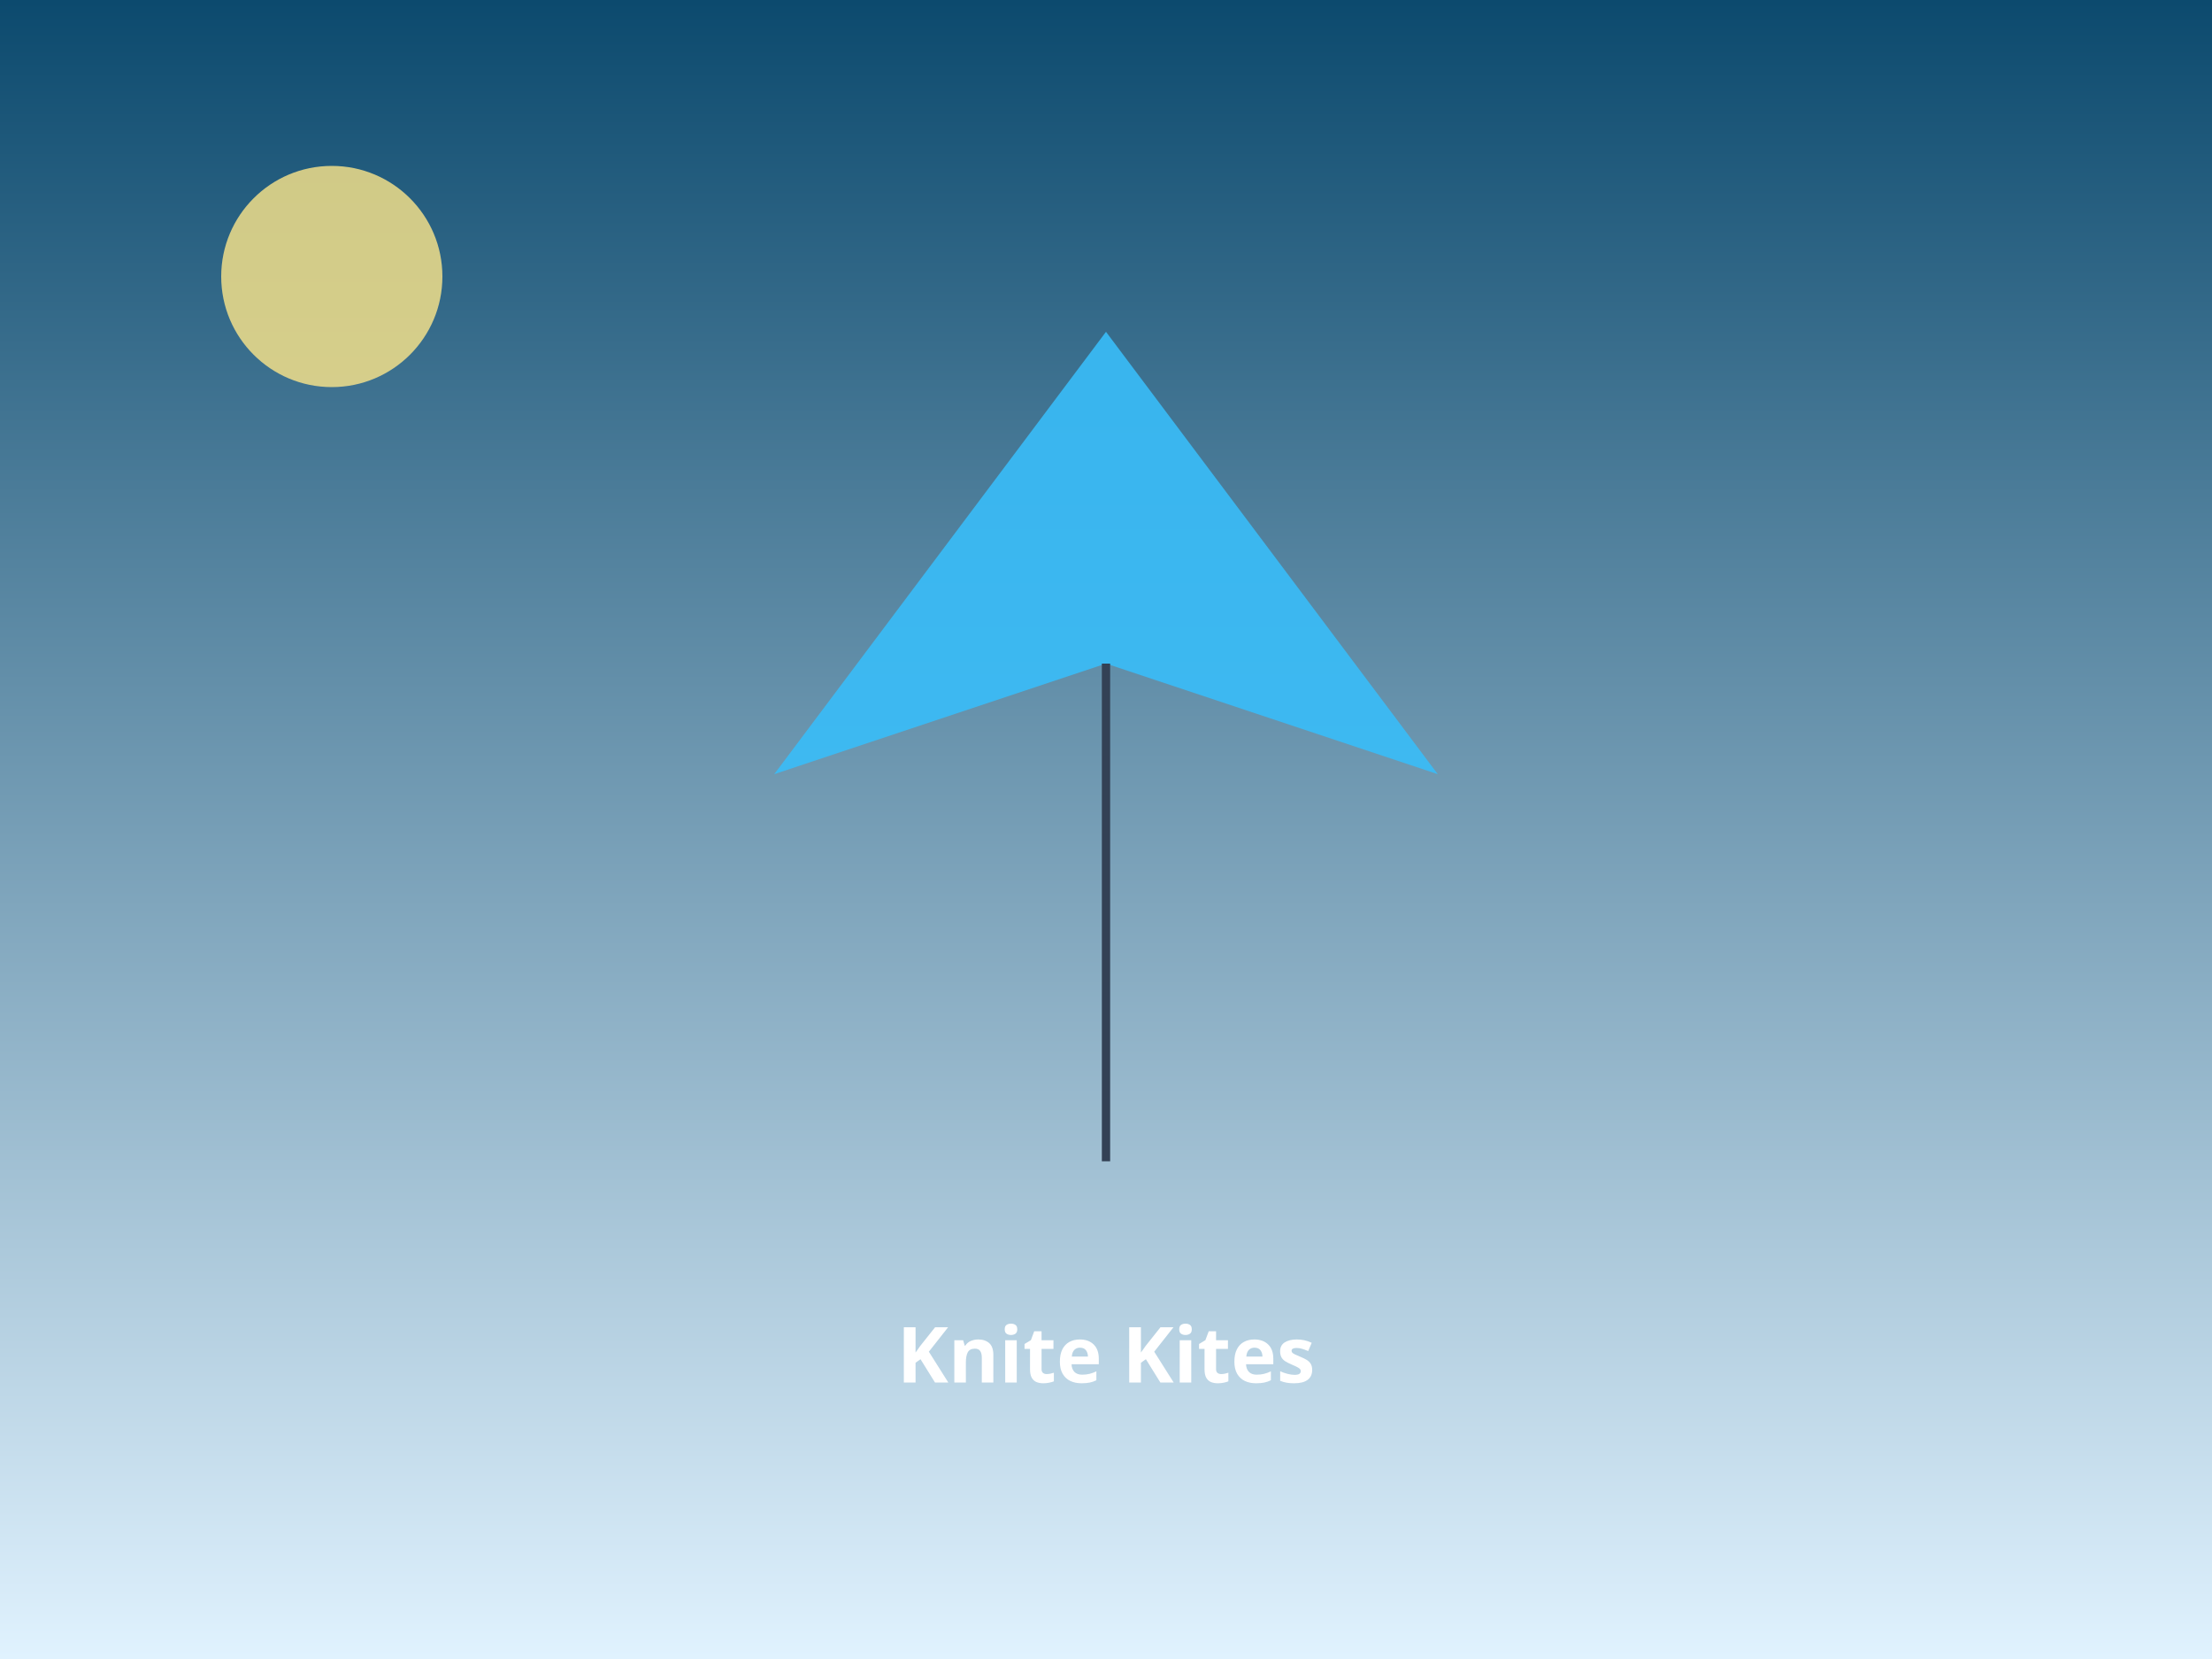
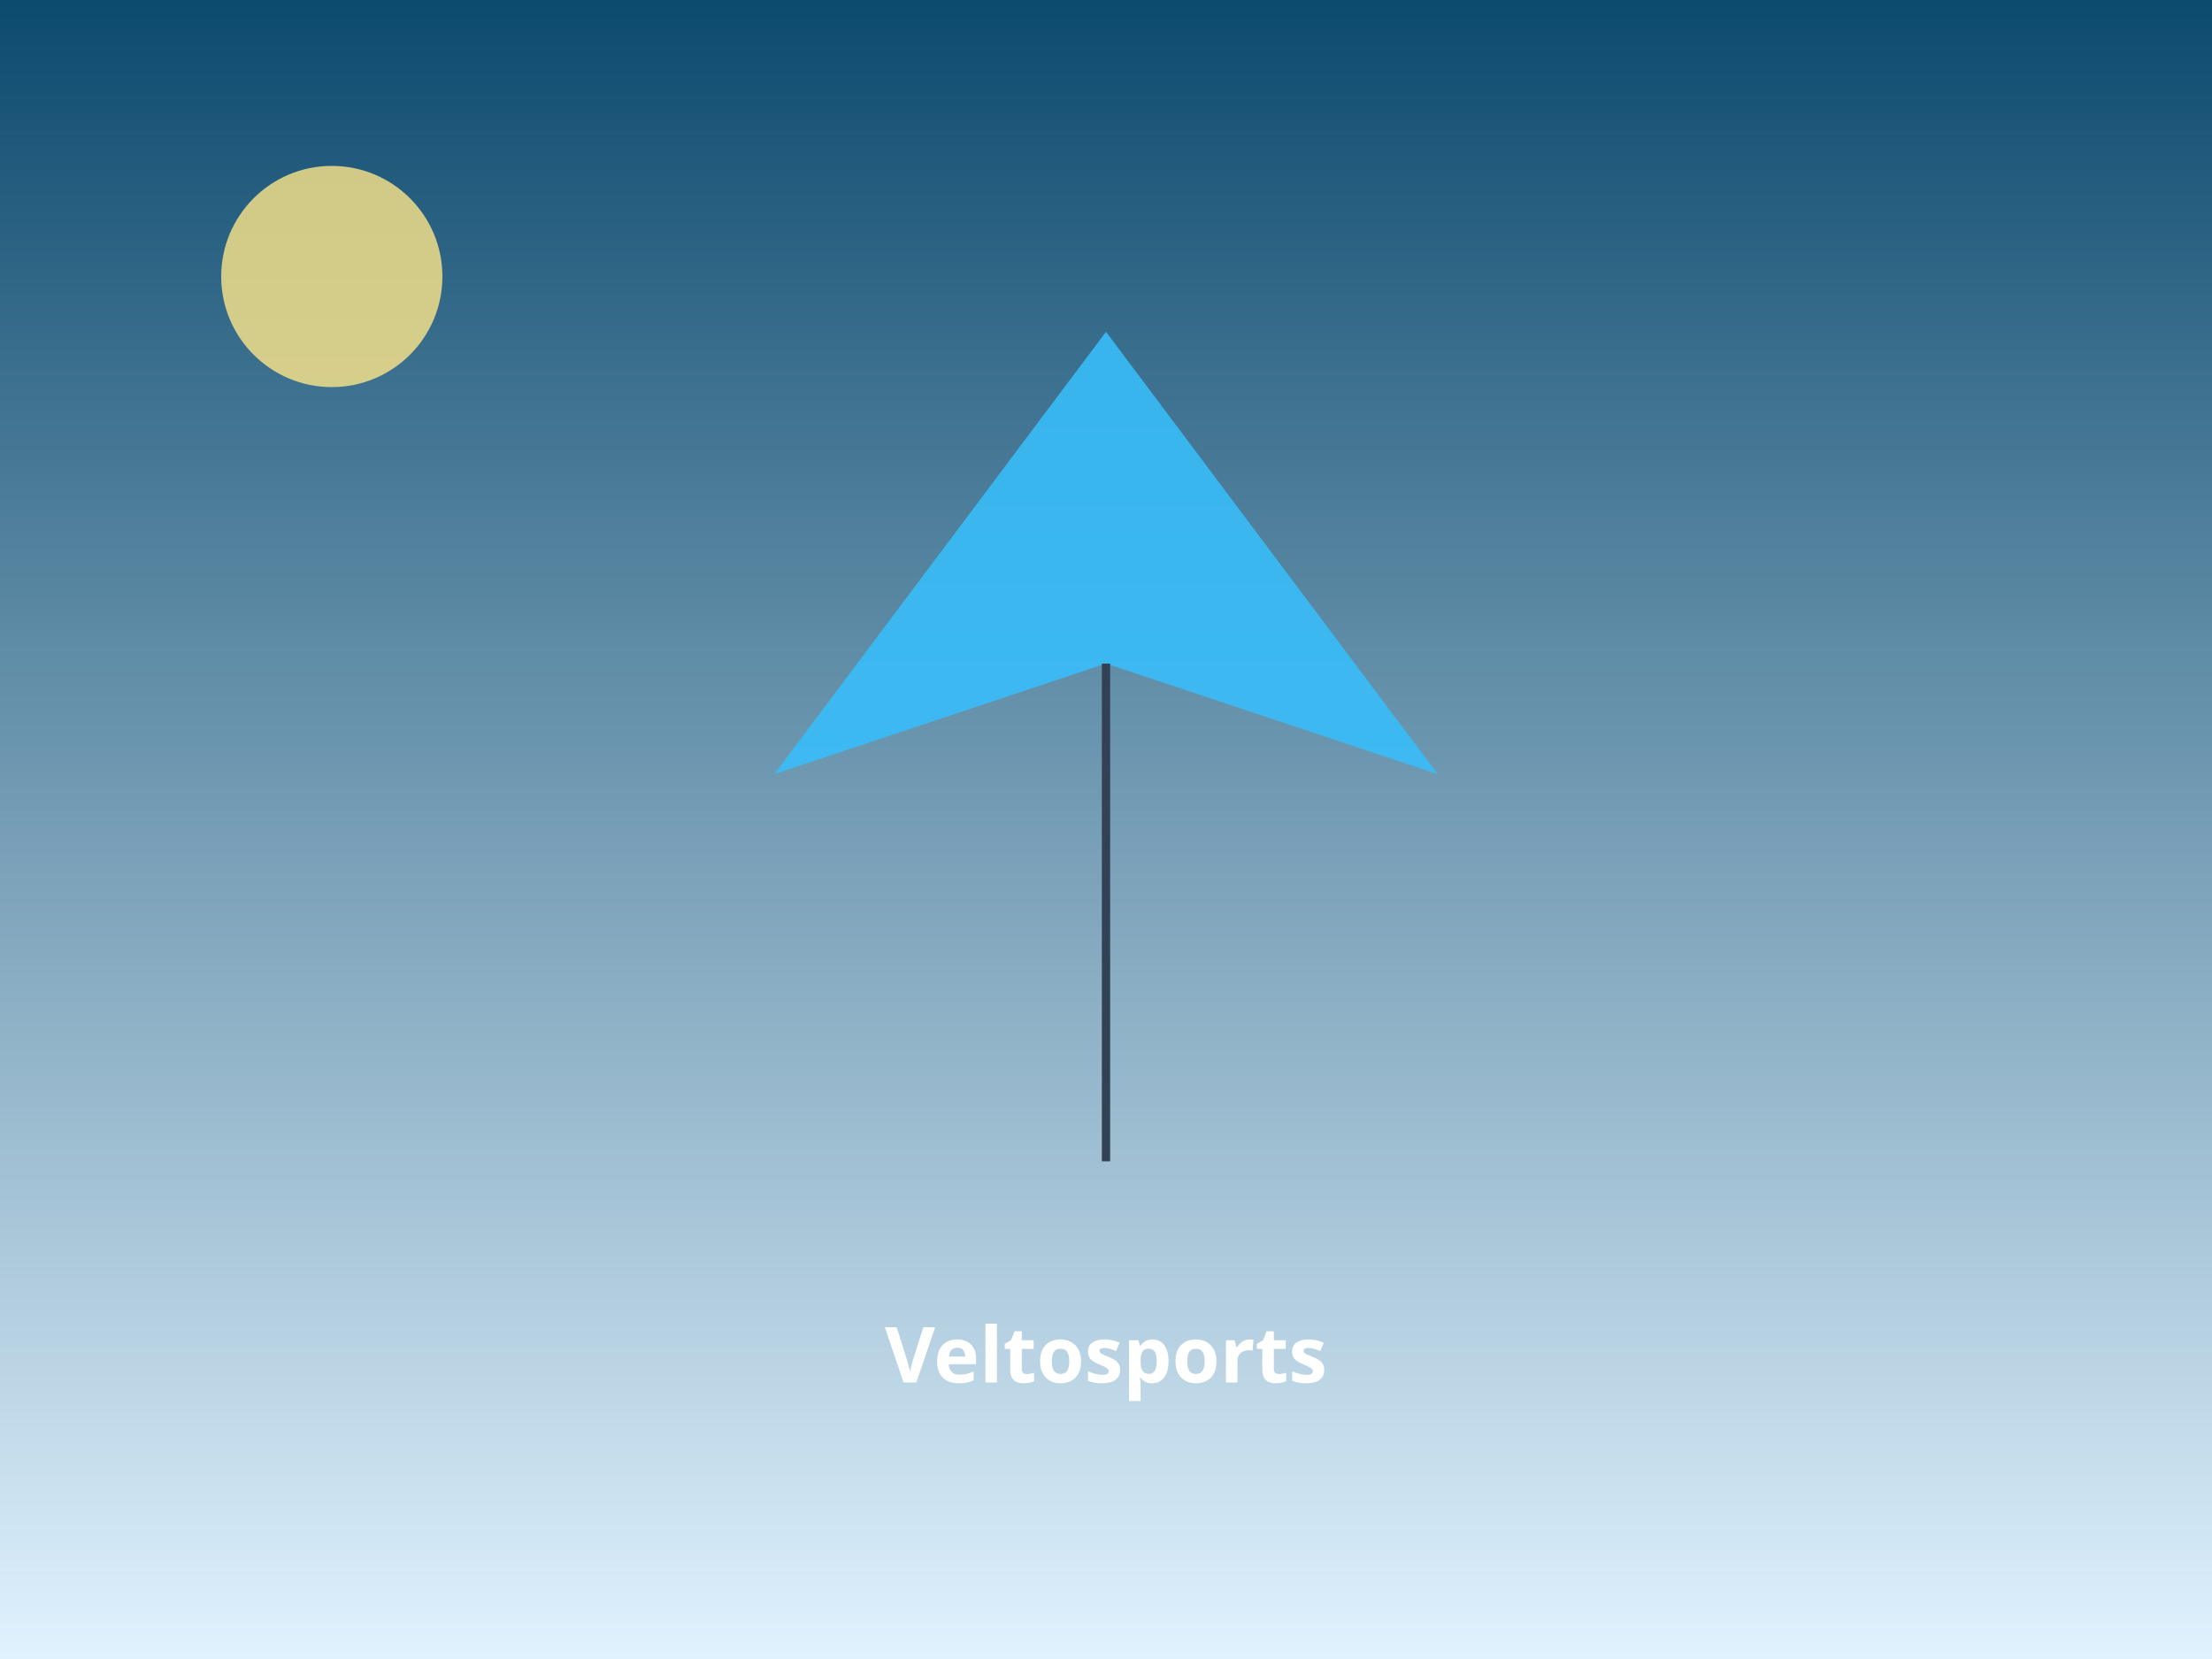
<svg xmlns="http://www.w3.org/2000/svg" width="800" height="600" viewBox="0 0 800 600">
  <defs>
    <linearGradient id="sky" x1="0" y1="0" x2="0" y2="1">
      <stop offset="0%" stop-color="#0c4a6e" />
      <stop offset="100%" stop-color="#e0f2fe" />
    </linearGradient>
  </defs>
  <rect width="800" height="600" fill="url(#sky)" />
  <path d="M400 120 L520 280 L400 240 L280 280 Z" fill="#38bdf8" opacity="0.9" />
  <path d="M400 240 L400 420" stroke="#334155" stroke-width="3" />
  <circle cx="120" cy="100" r="40" fill="#fde68a" opacity="0.8" />
-   <text x="400" y="500" text-anchor="middle" font-family="system-ui,sans-serif" font-size="28" font-weight="700" fill="#fff">Knite Kites</text>
+   <text x="400" y="500" text-anchor="middle" font-family="system-ui,sans-serif" font-size="28" font-weight="700" fill="#fff">Veltosports</text>
</svg>
